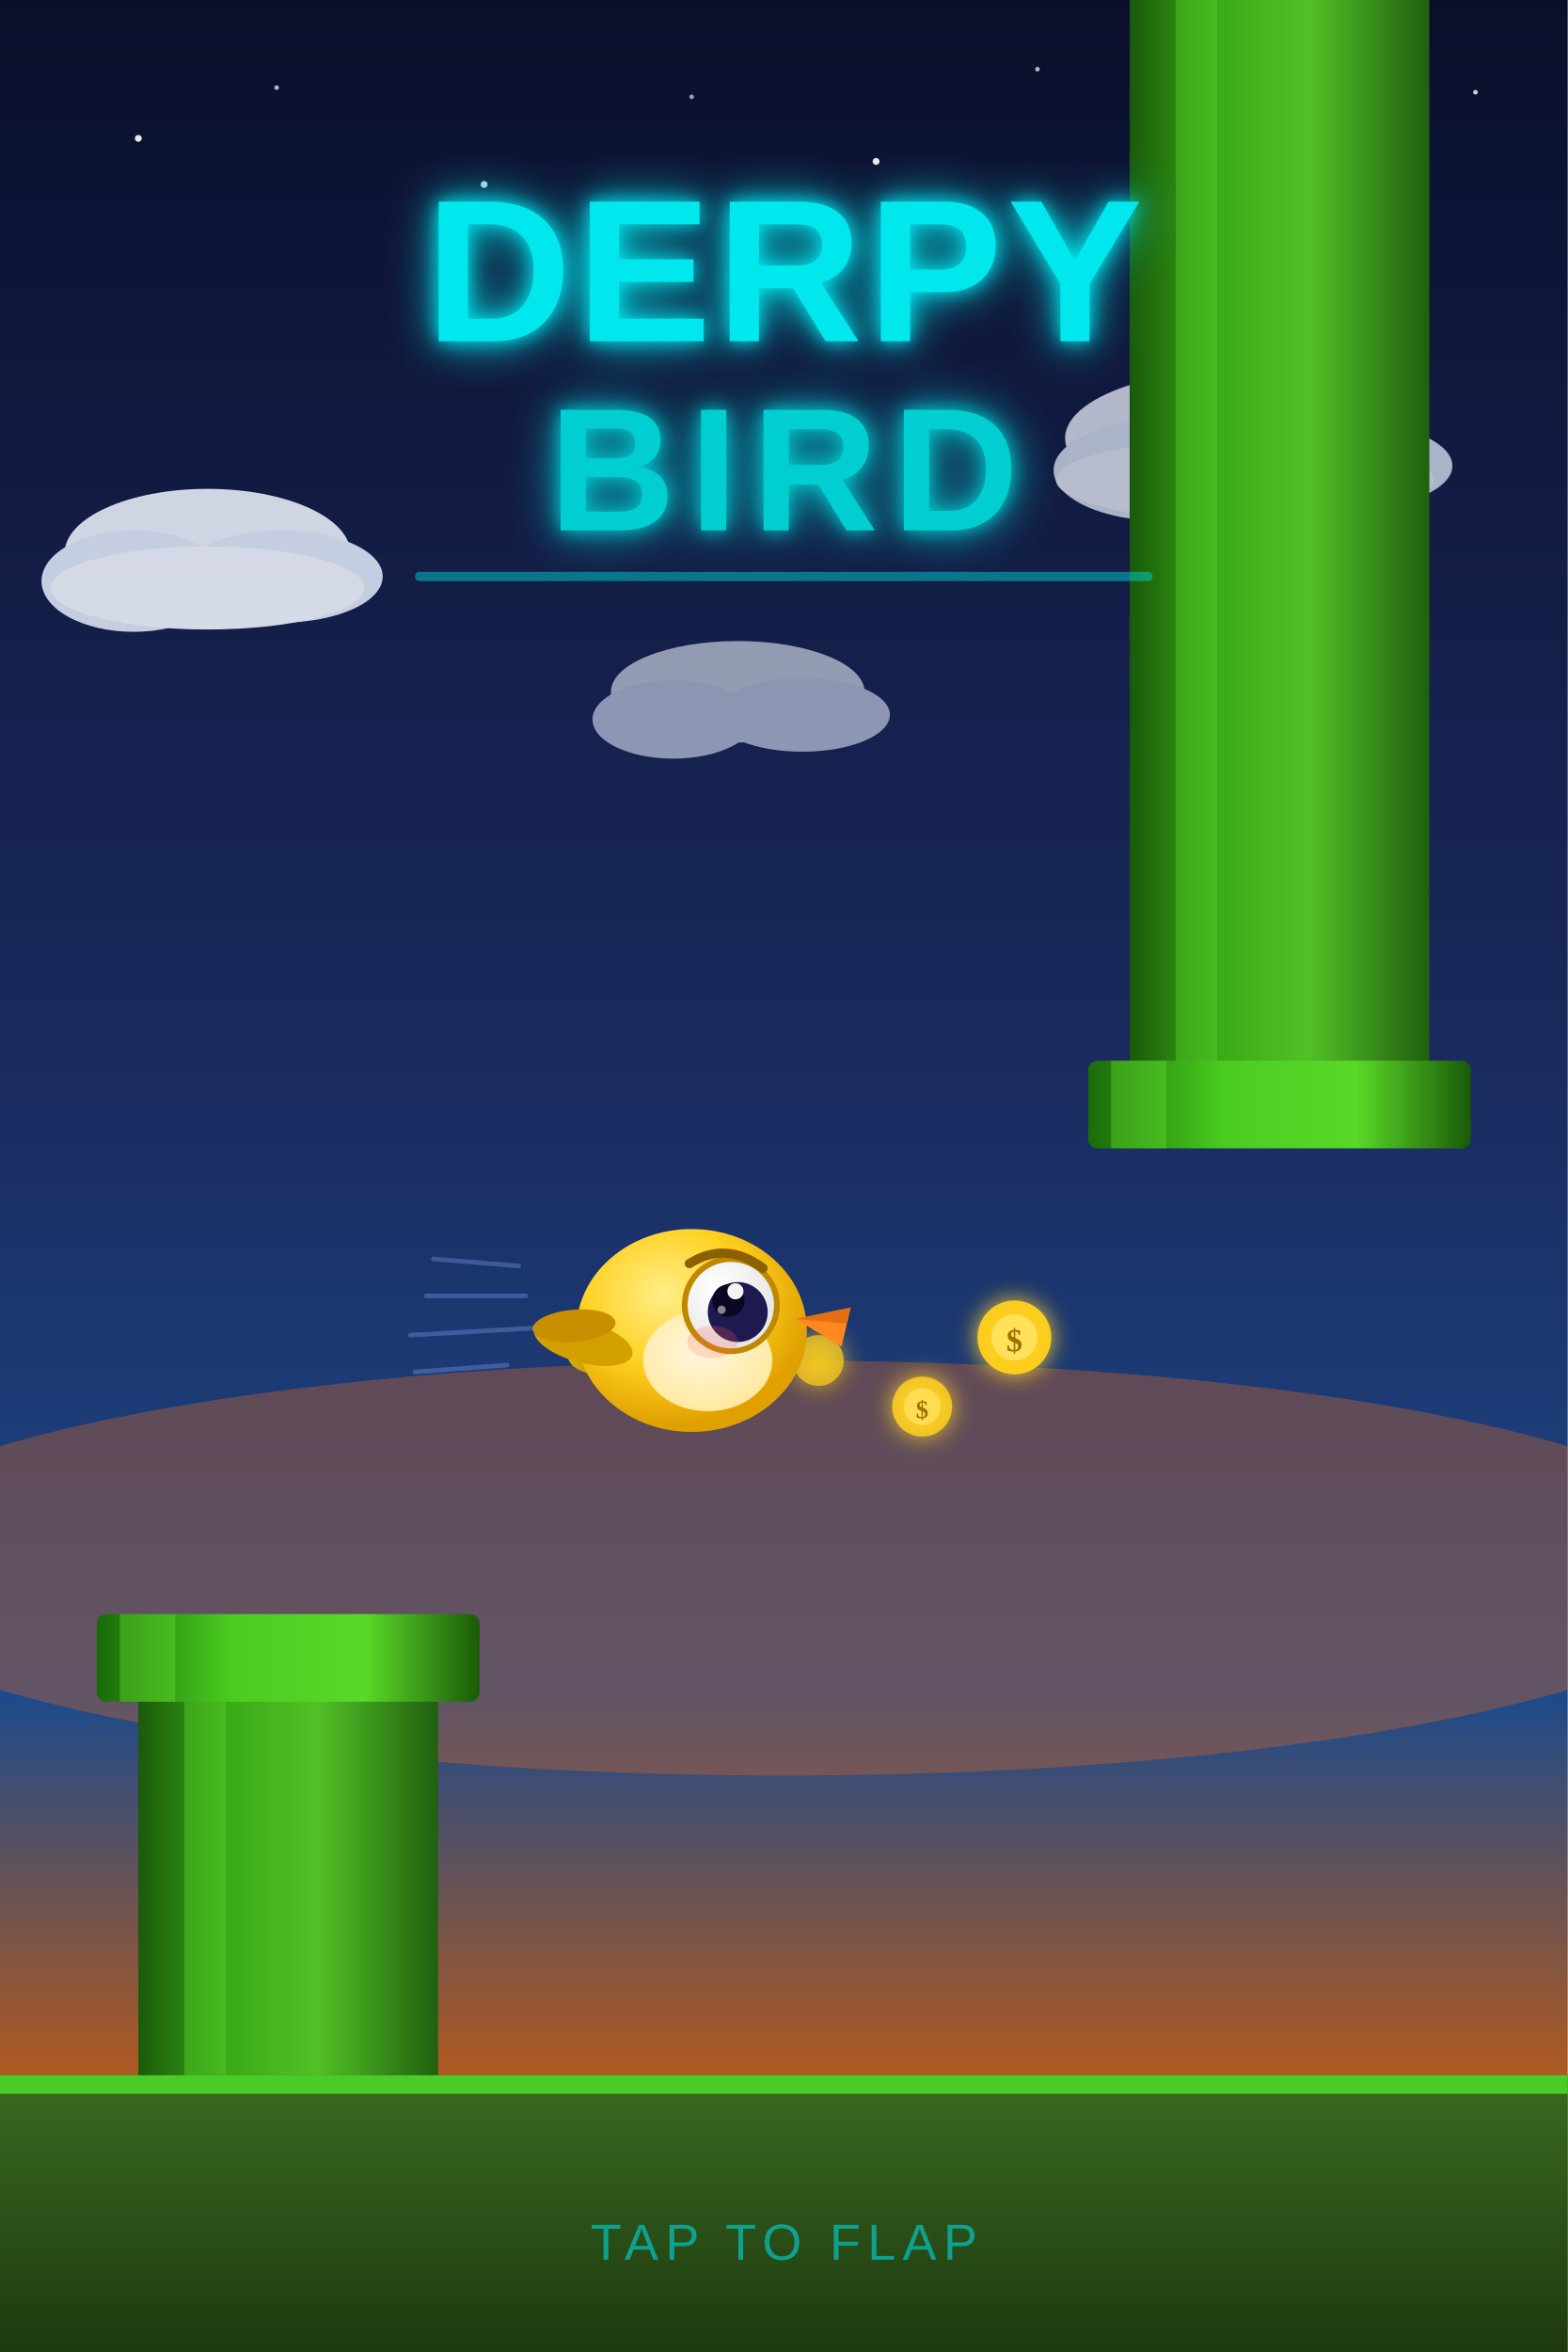
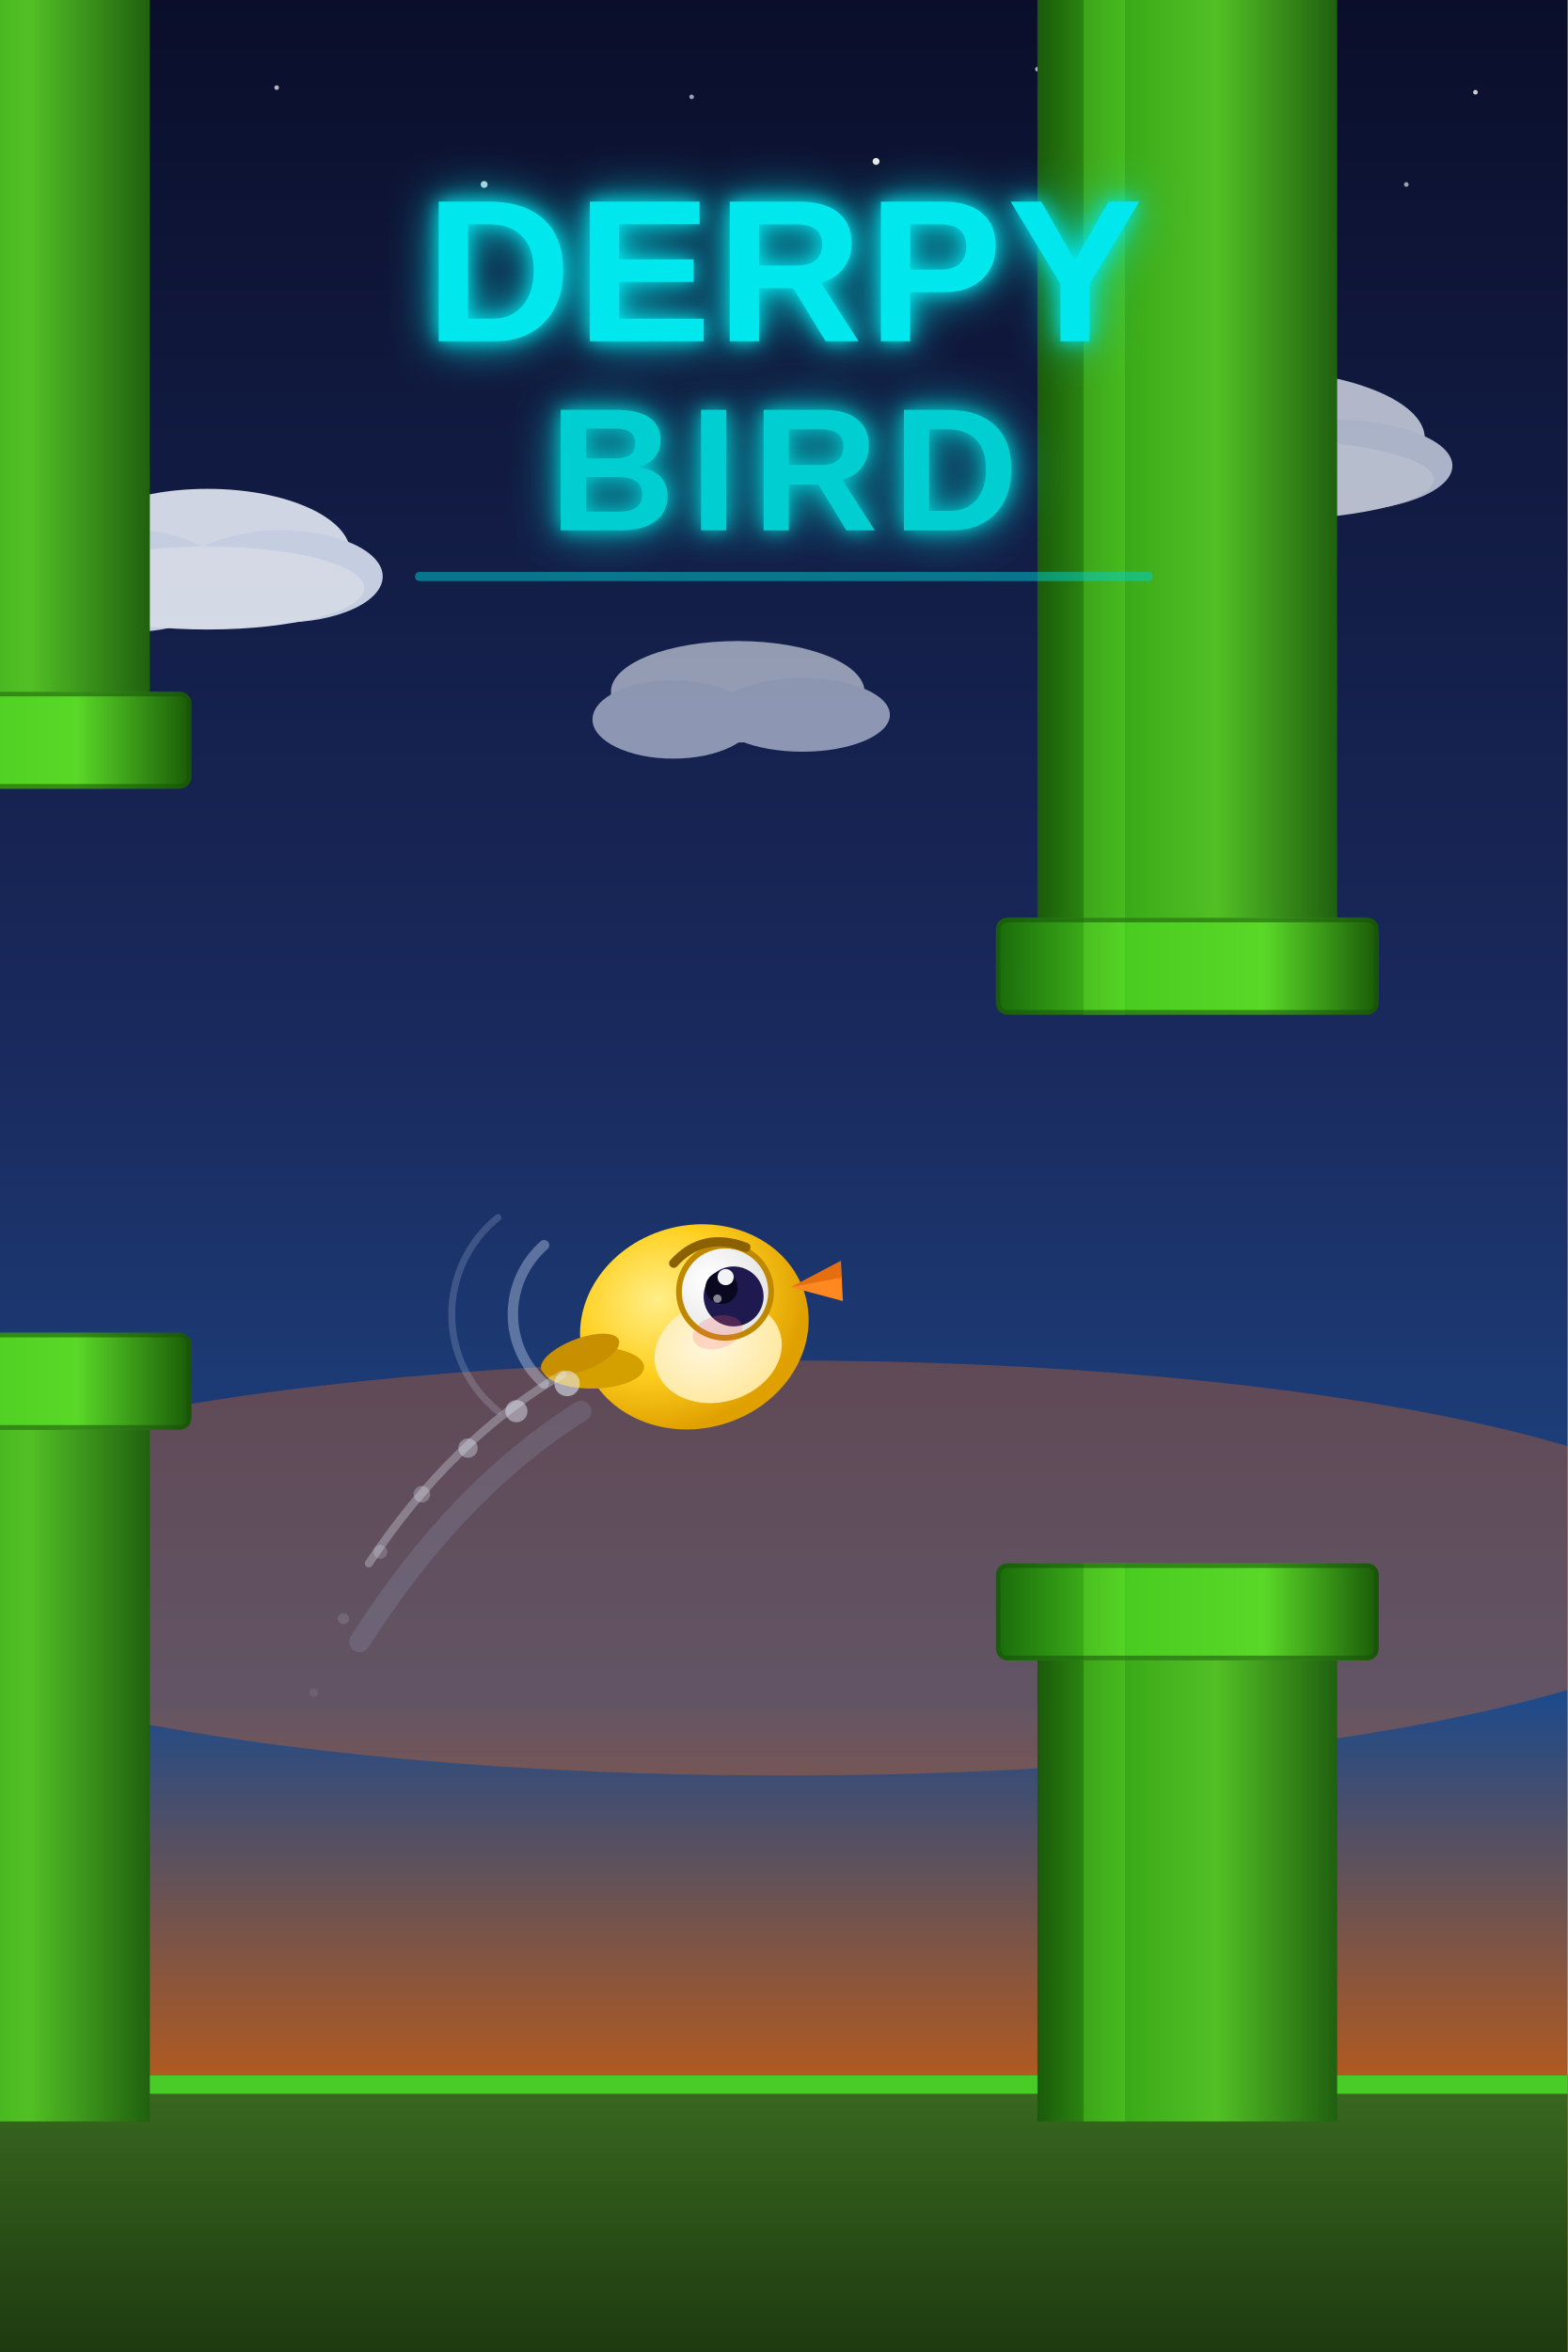
<svg xmlns="http://www.w3.org/2000/svg" viewBox="0 0 680 1020" width="400" height="600">
  <defs>
    <linearGradient id="skyGrad" x1="0" y1="0" x2="0" y2="1">
      <stop offset="0%" stop-color="#0a0e2a" />
      <stop offset="45%" stop-color="#1a2a5e" />
      <stop offset="72%" stop-color="#1e4a8a" />
      <stop offset="88%" stop-color="#b05a20" />
      <stop offset="100%" stop-color="#d97030" />
    </linearGradient>
    <linearGradient id="groundGrad" x1="0" y1="0" x2="0" y2="1">
      <stop offset="0%" stop-color="#3a6a20" />
      <stop offset="100%" stop-color="#1e3a10" />
    </linearGradient>
    <linearGradient id="pipeGrad" x1="0" y1="0" x2="1" y2="0">
      <stop offset="0%" stop-color="#1a5a0a" />
      <stop offset="30%" stop-color="#3aaa18" />
      <stop offset="60%" stop-color="#52c025" />
      <stop offset="100%" stop-color="#206010" />
    </linearGradient>
    <linearGradient id="pipeCapGrad" x1="0" y1="0" x2="1" y2="0">
      <stop offset="0%" stop-color="#1a6a0a" />
      <stop offset="35%" stop-color="#4acc20" />
      <stop offset="70%" stop-color="#5ad828" />
      <stop offset="100%" stop-color="#1a5a08" />
    </linearGradient>
    <radialGradient id="birdBody" cx="38%" cy="32%" r="65%">
      <stop offset="0%" stop-color="#ffee88" />
      <stop offset="55%" stop-color="#ffd020" />
      <stop offset="100%" stop-color="#e0a000" />
    </radialGradient>
    <radialGradient id="birdBelly" cx="45%" cy="40%" r="60%">
      <stop offset="0%" stop-color="#fff8e0" />
      <stop offset="100%" stop-color="#ffe8a0" />
    </radialGradient>
    <radialGradient id="eyeWhiteL" cx="35%" cy="32%" r="60%">
      <stop offset="0%" stop-color="#ffffff" />
      <stop offset="100%" stop-color="#e8e8e8" />
    </radialGradient>
    <radialGradient id="eyeWhiteR" cx="38%" cy="35%" r="60%">
      <stop offset="0%" stop-color="#ffffff" />
      <stop offset="100%" stop-color="#ddd" />
    </radialGradient>
    <filter id="titleGlow" x="-25%" y="-60%" width="150%" height="220%">
      <feGaussianBlur in="SourceGraphic" stdDeviation="10" result="blur1" />
      <feGaussianBlur in="SourceGraphic" stdDeviation="4" result="blur2" />
      <feMerge>
        <feMergeNode in="blur1" />
        <feMergeNode in="blur2" />
        <feMergeNode in="SourceGraphic" />
      </feMerge>
    </filter>
-     <filter id="coinGlow" x="-40%" y="-40%" width="180%" height="180%">
-       <feGaussianBlur in="SourceGraphic" stdDeviation="5" result="blur" />
-       <feMerge>
-         <feMergeNode in="blur" />
-         <feMergeNode in="SourceGraphic" />
-       </feMerge>
-     </filter>
    <linearGradient id="wingGrad" x1="0" y1="0" x2="1" y2="1">
      <stop offset="0%" stop-color="#e8c010" />
      <stop offset="100%" stop-color="#a07800" />
    </linearGradient>
  </defs>
  <rect width="680" height="1020" fill="url(#skyGrad)" />
  <circle cx="60" cy="60" r="1.5" fill="#fff" opacity="0.9" />
  <circle cx="120" cy="38" r="1" fill="#fff" opacity="0.7" />
  <circle cx="210" cy="80" r="1.5" fill="#fff" opacity="0.8" />
  <circle cx="300" cy="42" r="1" fill="#fff" opacity="0.6" />
  <circle cx="380" cy="70" r="1.5" fill="#fff" opacity="0.9" />
  <circle cx="450" cy="30" r="1" fill="#fff" opacity="0.7" />
  <circle cx="530" cy="55" r="2" fill="#fff" opacity="0.8" />
  <circle cx="610" cy="80" r="1" fill="#fff" opacity="0.6" />
  <circle cx="640" cy="40" r="1" fill="#fff" opacity="0.8" />
  <ellipse cx="340" cy="680" rx="420" ry="90" fill="#e06820" opacity="0.35" />
  <g opacity="0.88">
    <ellipse cx="90" cy="240" rx="62" ry="28" fill="#e8eef8" />
    <ellipse cx="58" cy="252" rx="40" ry="22" fill="#dde5f5" />
    <ellipse cx="122" cy="250" rx="44" ry="20" fill="#dde5f5" />
    <ellipse cx="90" cy="255" rx="68" ry="18" fill="#eef3fb" />
  </g>
  <g opacity="0.75">
    <ellipse cx="540" cy="190" rx="78" ry="30" fill="#e8eef8" />
    <ellipse cx="505" cy="204" rx="48" ry="22" fill="#dde5f5" />
    <ellipse cx="578" cy="202" rx="52" ry="20" fill="#dde5f5" />
    <ellipse cx="540" cy="208" rx="82" ry="18" fill="#eef3fb" />
  </g>
  <g opacity="0.6">
    <ellipse cx="320" cy="300" rx="55" ry="22" fill="#e8eef8" />
    <ellipse cx="292" cy="312" rx="35" ry="17" fill="#dde5f5" />
    <ellipse cx="348" cy="310" rx="38" ry="16" fill="#dde5f5" />
  </g>
-   <rect x="60" y="720" width="130" height="340" fill="url(#pipeGrad)" />
-   <rect x="80" y="720" width="18" height="340" fill="#5ad828" opacity="0.4" />
-   <rect x="42" y="700" width="166" height="38" fill="url(#pipeCapGrad)" rx="4" />
-   <rect x="52" y="700" width="24" height="38" fill="#6ae830" opacity="0.35" />
-   <rect x="490" y="0" width="130" height="480" fill="url(#pipeGrad)" />
-   <rect x="510" y="0" width="18" height="480" fill="#5ad828" opacity="0.4" />
-   <rect x="472" y="460" width="166" height="38" fill="url(#pipeCapGrad)" rx="4" />
-   <rect x="482" y="460" width="24" height="38" fill="#6ae830" opacity="0.35" />
  <rect x="0" y="900" width="680" height="120" fill="url(#groundGrad)" />
  <rect x="0" y="900" width="680" height="8" fill="#4acc28" />
-   <g filter="url(#coinGlow)">
-     <circle cx="440" cy="580" r="16" fill="#ffd020" opacity="0.95" />
-     <circle cx="440" cy="580" r="10" fill="#ffee80" opacity="0.6" />
-     <text x="440" y="586" font-size="14" text-anchor="middle" fill="#a07000" font-weight="bold">$</text>
-     <circle cx="400" cy="610" r="13" fill="#ffd020" opacity="0.85" />
-     <circle cx="400" cy="610" r="8" fill="#ffee80" opacity="0.5" />
-     <text x="400" y="615" font-size="11" text-anchor="middle" fill="#a07000" font-weight="bold">$</text>
-     <circle cx="355" cy="590" r="11" fill="#ffd020" opacity="0.7" />
-   </g>
-   <g transform="translate(295, 572)">
-     <ellipse cx="-20" cy="8" rx="30" ry="14" fill="url(#wingGrad)" transform="rotate(-18,-20,8)" />
+   <rect x="-65" y="0" width="130" height="304" fill="url(#pipeGrad)" />
+   <rect x="-45" y="0" width="18" height="304" fill="#5ad828" opacity="0.4" />
+   <rect x="-83" y="300" width="166" height="42" rx="5" fill="url(#pipeCapGrad)" />
+   <rect x="-45" y="300" width="18" height="42" fill="#6ae830" opacity="0.35" />
+   <rect x="-82" y="301" width="164" height="40" rx="4" fill="none" stroke="#16500a" stroke-width="2" opacity="0.55" />
+   <rect x="-65" y="620" width="130" height="300" fill="url(#pipeGrad)" />
+   <rect x="-45" y="620" width="18" height="300" fill="#5ad828" opacity="0.4" />
+   <rect x="-83" y="578" width="166" height="42" rx="5" fill="url(#pipeCapGrad)" />
+   <rect x="-45" y="578" width="18" height="42" fill="#6ae830" opacity="0.35" />
+   <rect x="-82" y="579" width="164" height="40" rx="4" fill="none" stroke="#16500a" stroke-width="2" opacity="0.55" />
+   <rect x="450" y="0" width="130" height="402" fill="url(#pipeGrad)" />
+   <rect x="470" y="0" width="18" height="402" fill="#5ad828" opacity="0.4" />
+   <rect x="432" y="398" width="166" height="42" rx="5" fill="url(#pipeCapGrad)" />
+   <rect x="470" y="398" width="18" height="42" fill="#6ae830" opacity="0.35" />
+   <rect x="433" y="399" width="164" height="40" rx="4" fill="none" stroke="#16500a" stroke-width="2" opacity="0.55" />
+   <rect x="450" y="720" width="130" height="200" fill="url(#pipeGrad)" />
+   <rect x="470" y="720" width="18" height="200" fill="#5ad828" opacity="0.4" />
+   <rect x="432" y="678" width="166" height="42" rx="5" fill="url(#pipeCapGrad)" />
+   <rect x="470" y="678" width="18" height="42" fill="#6ae830" opacity="0.35" />
+   <rect x="433" y="679" width="164" height="40" rx="4" fill="none" stroke="#16500a" stroke-width="2" opacity="0.55" />
+   <g transform="translate(295, 572) rotate(-16)">
+     <ellipse cx="-18" cy="-2" rx="30" ry="13" fill="url(#wingGrad)" transform="rotate(-48,-18,-2)" />
    <ellipse cx="5" cy="5" rx="50" ry="44" fill="url(#birdBody)" />
    <ellipse cx="12" cy="18" rx="28" ry="22" fill="url(#birdBelly)" />
    <ellipse cx="-42" cy="10" rx="22" ry="9" fill="#d4a000" transform="rotate(15,-42,10)" />
    <ellipse cx="-46" cy="3" rx="18" ry="7" fill="#c89000" transform="rotate(-5,-46,3)" />
    <path d="M50,0 L74,-5 L70,12 Z" fill="#ff8820" />
    <path d="M50,0 L74,-5 L72,2 Z" fill="#cc5500" opacity="0.5" />
    <circle cx="22" cy="-6" r="20" fill="url(#eyeWhiteL)" />
    <circle cx="25" cy="-3" r="13" fill="#1e1a50" />
    <circle cx="21" cy="-8" r="7" fill="#0a0820" />
    <circle cx="24" cy="-12" r="3.5" fill="#fff" opacity="0.95" />
    <circle cx="18" cy="-4" r="1.8" fill="#fff" opacity="0.5" />
    <circle cx="22" cy="-6" r="20" fill="none" stroke="#c08800" stroke-width="2.5" />
    <path d="M4,-24 Q20,-34 36,-22" stroke="#8a6000" stroke-width="4" fill="none" stroke-linecap="round" />
    <ellipse cx="14" cy="10" rx="11" ry="7" fill="#ff6060" opacity="0.22" />
  </g>
-   <g opacity="0.32" stroke="#88aaff" stroke-width="2" stroke-linecap="round">
-     <line x1="228" y1="562" x2="185" y2="562" />
-     <line x1="231" y1="576" x2="178" y2="579" />
-     <line x1="225" y1="549" x2="188" y2="546" />
-     <line x1="220" y1="592" x2="180" y2="595" />
+   <path d="M252,612 Q198,646 156,712" fill="none" stroke="#bcd8ff" stroke-width="9" opacity="0.13" stroke-linecap="round" />
+   <path d="M244,596 Q196,624 160,678" fill="none" stroke="#eaf3ff" stroke-width="3.5" opacity="0.3" stroke-linecap="round" />
+   <g fill="#e8f1ff">
+     <circle cx="246" cy="600" r="5.5" opacity="0.55" />
+     <circle cx="224" cy="612" r="4.8" opacity="0.45" />
+     <circle cx="203" cy="628" r="4.2" opacity="0.36" />
+     <circle cx="183" cy="648" r="3.6" opacity="0.28" />
+     <circle cx="165" cy="673" r="3.0" opacity="0.2" />
+     <circle cx="149" cy="702" r="2.4" opacity="0.13" />
+     <circle cx="136" cy="734" r="1.9" opacity="0.08" />
  </g>
+   <path d="M236,540 A40,40 0 0 0 236,600" fill="none" stroke="#dceaff" stroke-width="4.5" opacity="0.34" stroke-linecap="round" />
+   <path d="M216,528 A54,54 0 0 0 216,612" fill="none" stroke="#dceaff" stroke-width="3" opacity="0.18" stroke-linecap="round" />
  <text x="340" y="148" font-family="'Arial Black', Arial, sans-serif" font-size="88" font-weight="900" text-anchor="middle" letter-spacing="2" fill="#00e8ee" filter="url(#titleGlow)">DERPY</text>
  <text x="340" y="230" font-family="'Arial Black', Arial, sans-serif" font-size="76" font-weight="900" text-anchor="middle" letter-spacing="6" fill="#00ced1" filter="url(#titleGlow)">BIRD</text>
  <rect x="180" y="248" width="320" height="4" rx="2" fill="#00ced1" opacity="0.5" />
-   <text x="340" y="980" font-family="Arial, sans-serif" font-size="22" text-anchor="middle" fill="#00ced1" opacity="0.65" letter-spacing="3">TAP TO FLAP</text>
</svg>
